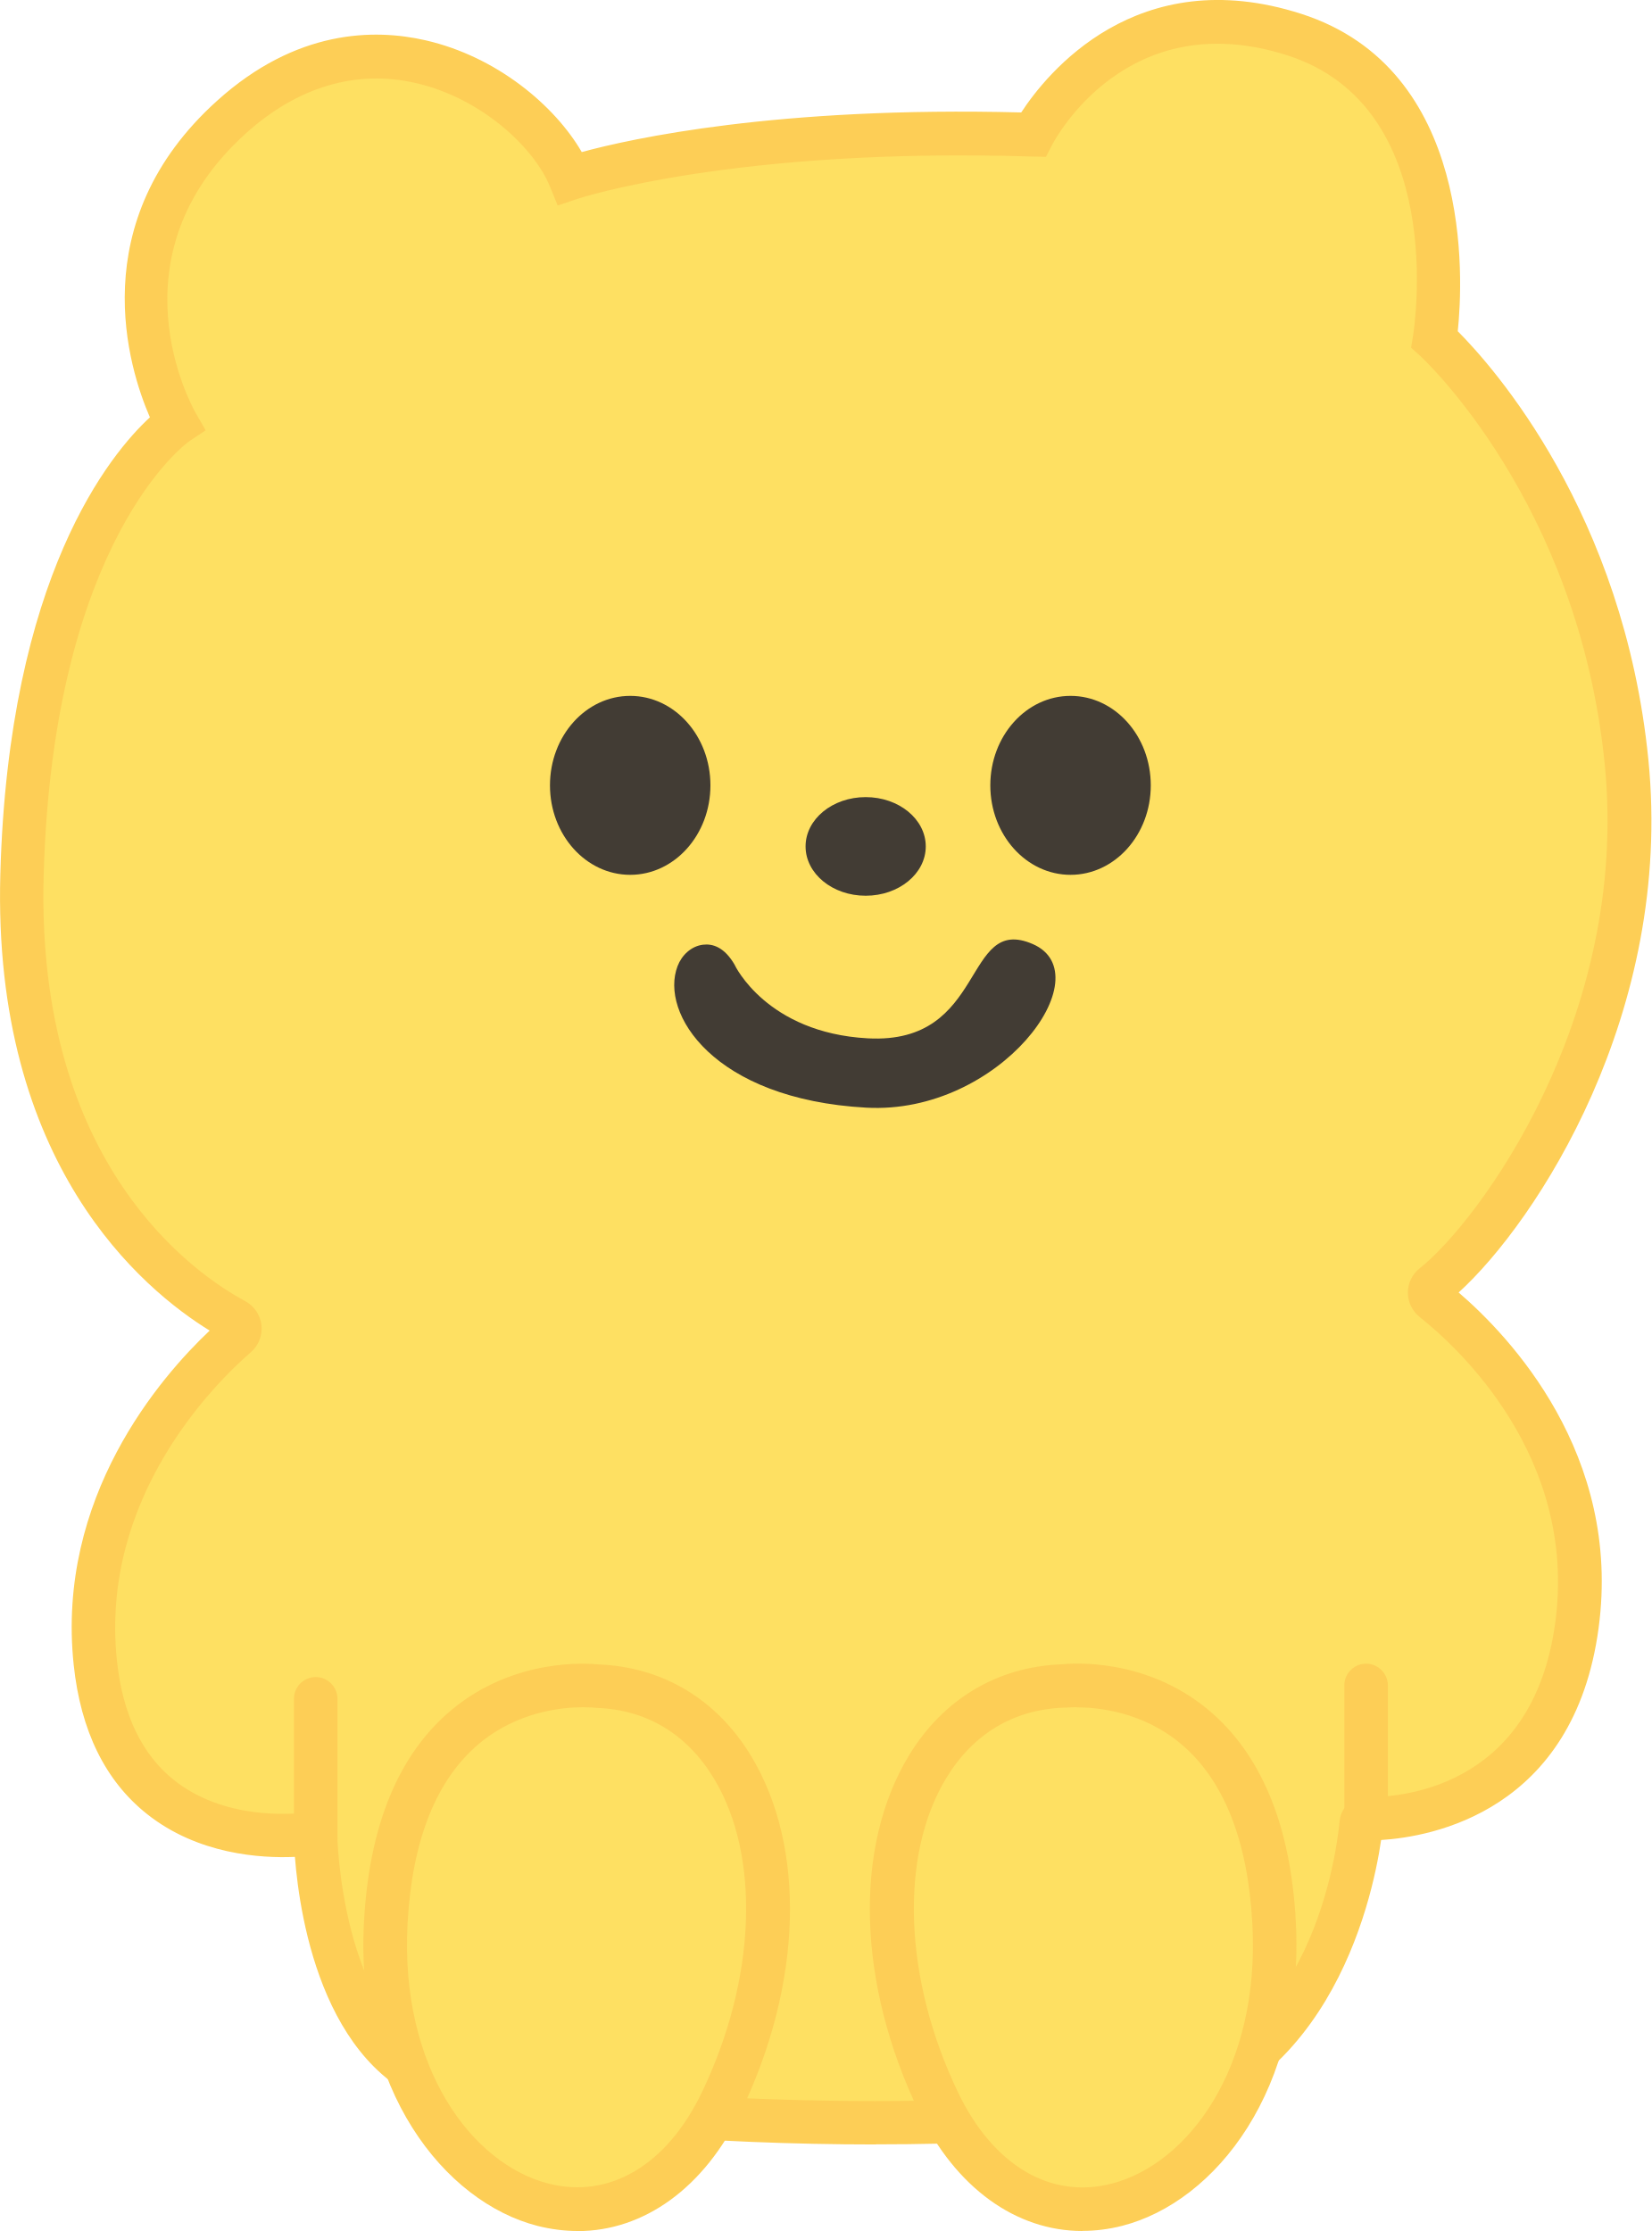
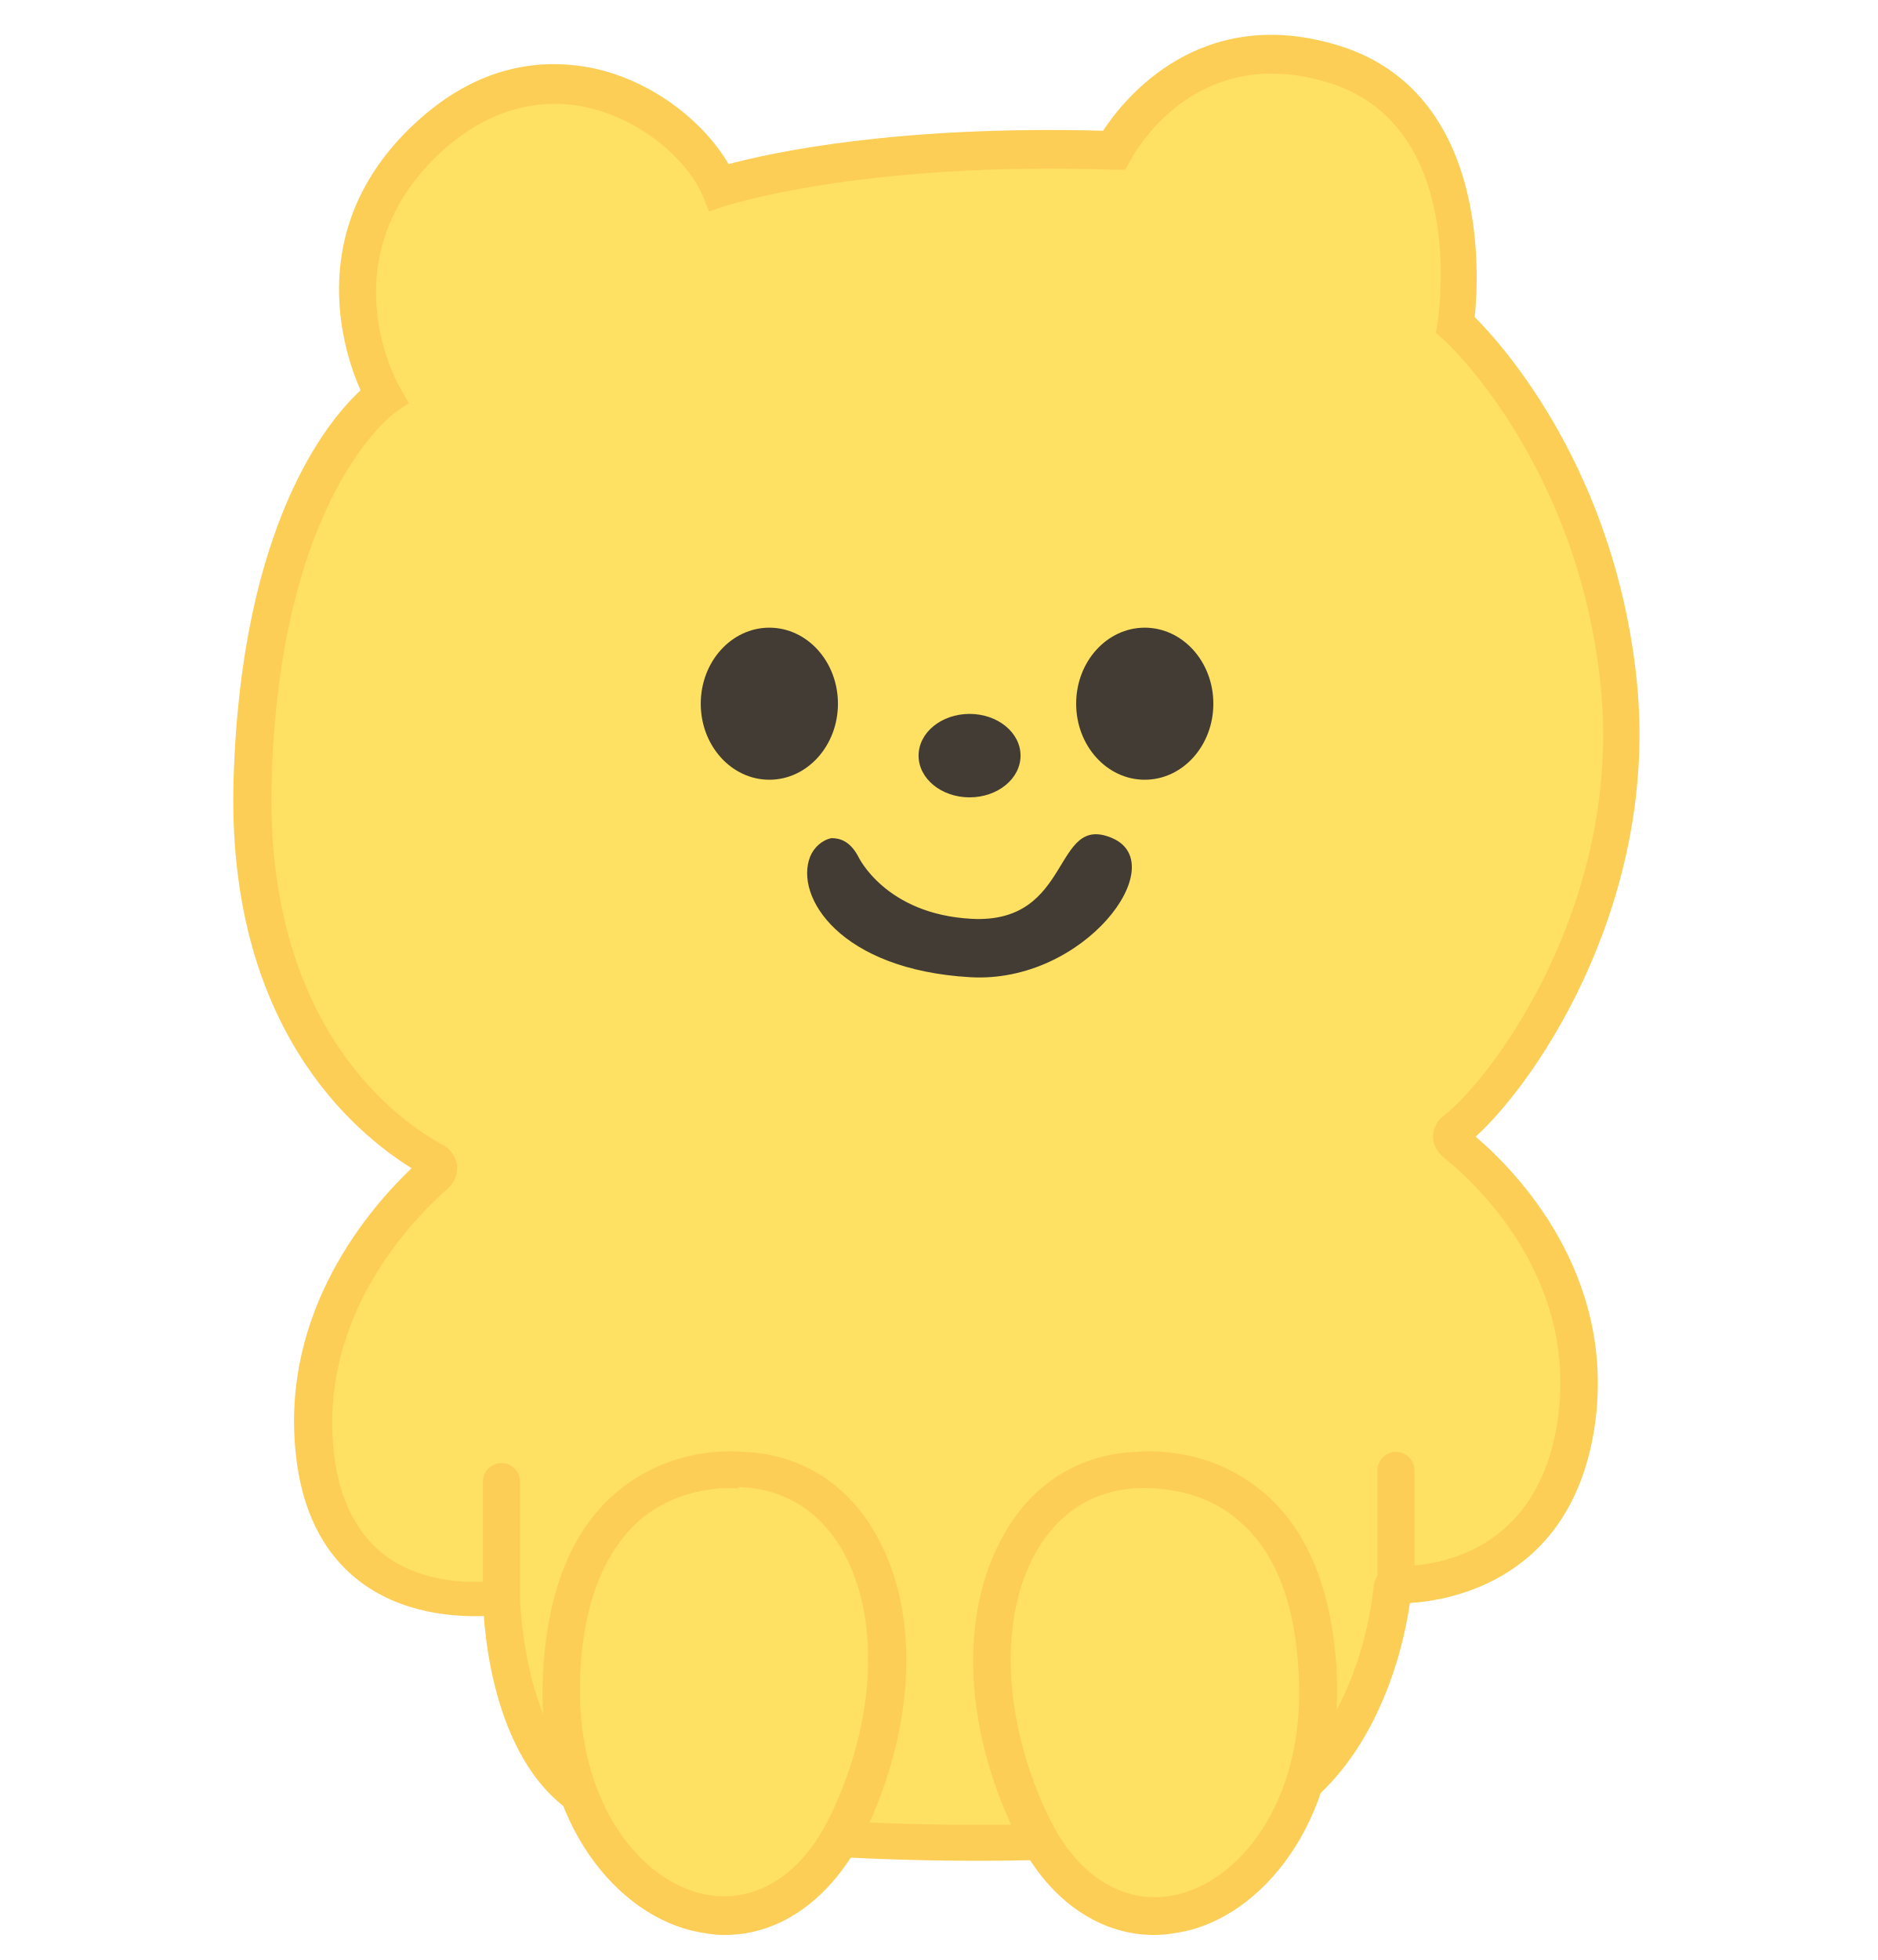
- <svg xmlns="http://www.w3.org/2000/svg" id="_레이어_2" data-name="레이어 2" viewBox="0 0 151.71 204.96">
-   <defs>
-     <style>
-       .cls-1 {
-         fill: #fee062;
-       }
- 
-       .cls-1, .cls-2, .cls-3 {
-         stroke-width: 0px;
-       }
- 
-       .cls-2 {
-         fill: #423c34;
-       }
- 
-       .cls-3 {
-         fill: #fdce56;
-       }
-     </style>
-   </defs>
-   <g id="_레이어_1-2" data-name="레이어 1">
+ <svg xmlns="http://www.w3.org/2000/svg" version="1.1" id="_레이어_2" x="0px" y="0px" viewBox="0 0 202.6 211.4" style="enable-background:new 0 0 202.6 211.4;" xml:space="preserve">
+   <style type="text/css">
+ 	.st0{fill:#FEE062;}
+ 	.st1{fill:#FDCE56;}
+ 	.st2{fill:#423C34;}
+ </style>
+   <g id="_레이어_1-2">
    <g>
      <g>
-         <path class="cls-1" d="m21.75,122.68c.46-.4.38-1.12-.16-1.41-4.5-2.41-20.33-12.91-19.57-40.9.89-32.6,14.22-41.49,14.22-41.49,0,0-8.97-15.52,5.04-28.15s28.15-1.63,31.11,5.63c0,0,14.37-4.89,42.52-4,0,0,7.41-14.52,24-9.19s12.89,28,12.89,28c0,0,15.11,13.63,17.63,38.81,2.39,23.87-11.73,43.35-17.75,48.09-.44.34-.42,1,0,1.34,3.47,2.75,15.37,13.49,13.19,29.86-2.33,17.41-16.83,17.85-19.39,17.79-.22,0-.4.15-.42.37-.3,3.14-3.03,24.23-21.74,26.39-20.22,2.33-48.67.89-61.44-2-11.64-2.63-12.77-19.94-12.88-22.99,0-.25-.22-.42-.47-.39-2.83.35-17.96,1.38-19.77-15.73-1.69-15.98,9.5-27.03,12.98-30.05Z" />
-         <path class="cls-3" d="m80.43,197.01c-15.36,0-30.61-1.32-39-3.21-11.6-2.62-13.89-17.45-14.34-23.21-3.14.14-8.91-.22-13.59-3.94-3.83-3.04-6.09-7.65-6.73-13.7-1.63-15.4,7.98-26.45,12.49-30.71C13.15,118.48-.7,107,.03,80.32c.75-27.43,10.15-38.67,13.74-41.98-1.95-4.49-6.21-17.93,6.18-29.09,7.26-6.55,14.41-6.63,19.13-5.55,6.6,1.51,11.91,6.04,14.36,10.27,4.51-1.23,17.99-4.22,40.37-3.64,2.31-3.54,10.59-13.92,25.72-9.06,15.84,5.09,14.88,24.39,14.38,29.16,3.21,3.22,15.25,16.69,17.51,39.36,2.32,23.25-10.31,42.48-17.43,48.95,4.66,4,15,14.86,12.86,30.81-2.26,16.88-15.35,19.2-19.98,19.49-.84,5.74-4.99,24.67-23.33,26.78-7.1.82-15.12,1.18-23.12,1.18Zm-51.85-30.55c.57,0,1.13.2,1.57.58.51.44.82,1.07.84,1.75.07,1.91.96,18.76,11.32,21.11,12.43,2.81,40.45,4.31,60.77,1.96,16.94-1.96,19.62-20.83,19.98-24.59.12-1.23,1.17-2.18,2.4-2.18.02,0,.04,0,.05,0,2.55.05,15.28-.44,17.36-16.06,2.04-15.23-9.01-25.3-12.45-28.03-.69-.55-1.09-1.37-1.09-2.25,0-.88.4-1.69,1.08-2.23,5.35-4.22,19.33-23.03,17-46.32-2.41-24.14-16.83-37.4-16.98-37.53l-.81-.73.18-1.08c.14-.85,3.21-21.04-11.53-25.77-14.72-4.73-21.33,7.67-21.61,8.2l-.58,1.12-1.26-.03c-27.37-.86-41.67,3.85-41.81,3.9l-1.78.6-.71-1.74c-1.46-3.58-6.29-8.14-12.36-9.52-5.44-1.24-10.82.35-15.56,4.62-12.6,11.35-4.97,25.09-4.64,25.67l.93,1.62-1.55,1.04c-.11.08-12.49,8.95-13.33,39.88-.73,26.66,13.98,36.65,18.51,39.08.83.45,1.39,1.27,1.5,2.21.1.93-.26,1.86-.97,2.48-3.29,2.85-13.89,13.33-12.31,28.33.52,4.94,2.29,8.64,5.25,10.99,4.52,3.59,10.55,3.18,12.29,2.96.1-.01.2-.02.29-.02Zm-8.15-45.29s0,0,0,0c0,0,0,0,0,0h0Z" />
+         <path class="st0" d="M46.9,126.4c0.5-0.4,0.4-1.1-0.2-1.4c-4.5-2.4-20.3-12.9-19.6-40.9C28,51.5,41.4,42.6,41.4,42.6     s-9-15.5,5-28.1s28.1-1.6,31.1,5.6c0,0,14.4-4.9,42.5-4c0,0,7.4-14.5,24-9.2s12.9,28,12.9,28s15.1,13.6,17.6,38.8     c2.4,23.9-11.7,43.3-17.8,48.1c-0.4,0.3-0.4,1,0,1.3c3.5,2.8,15.4,13.5,13.2,29.9c-2.3,17.4-16.8,17.9-19.4,17.8     c-0.2,0-0.4,0.1-0.4,0.4c-0.3,3.1-3,24.2-21.7,26.4c-20.2,2.3-48.7,0.9-61.4-2c-11.6-2.6-12.8-19.9-12.9-23     c0-0.2-0.2-0.4-0.5-0.4c-2.8,0.4-18,1.4-19.8-15.7C32.2,140.4,43.4,129.4,46.9,126.4L46.9,126.4z" />
+         <path class="st1" d="M105.5,200.7c-15.4,0-30.6-1.3-39-3.2c-11.6-2.6-13.9-17.4-14.3-23.2c-3.1,0.1-8.9-0.2-13.6-3.9     c-3.8-3-6.1-7.6-6.7-13.7c-1.6-15.4,8-26.4,12.5-30.7c-6.1-3.8-20-15.2-19.2-41.9c0.8-27.4,10.1-38.7,13.7-42     c-2-4.5-6.2-17.9,6.2-29.1c7.3-6.6,14.4-6.6,19.1-5.6c6.6,1.5,11.9,6,14.4,10.3c4.5-1.2,18-4.2,40.4-3.6     c2.3-3.5,10.6-13.9,25.7-9.1c15.8,5.1,14.9,24.4,14.4,29.2c3.2,3.2,15.2,16.7,17.5,39.4c2.3,23.2-10.3,42.5-17.4,49     c4.7,4,15,14.9,12.9,30.8c-2.3,16.9-15.4,19.2-20,19.5c-0.8,5.7-5,24.7-23.3,26.8C121.6,200.3,113.5,200.7,105.5,200.7     L105.5,200.7z M53.7,170.2c0.6,0,1.1,0.2,1.6,0.6c0.5,0.4,0.8,1.1,0.8,1.8c0.1,1.9,1,18.8,11.3,21.1c12.4,2.8,40.5,4.3,60.8,2     c16.9-2,19.6-20.8,20-24.6c0.1-1.2,1.2-2.2,2.4-2.2c0,0,0,0,0.1,0c2.6,0.1,15.3-0.4,17.4-16.1c2-15.2-9-25.3-12.4-28     c-0.7-0.6-1.1-1.4-1.1-2.2s0.4-1.7,1.1-2.2c5.4-4.2,19.3-23,17-46.3c-2.4-24.1-16.8-37.4-17-37.5l-0.8-0.7l0.2-1.1     c0.1-0.9,3.2-21-11.5-25.8c-14.7-4.7-21.3,7.7-21.6,8.2l-0.6,1.1l-1.3,0c-27.4-0.9-41.7,3.9-41.8,3.9l-1.8,0.6l-0.7-1.7     c-1.5-3.6-6.3-8.1-12.4-9.5c-5.4-1.2-10.8,0.3-15.6,4.6c-12.6,11.4-5,25.1-4.6,25.7l0.9,1.6l-1.5,1c-0.1,0.1-12.5,9-13.3,39.9     c-0.7,26.7,14,36.7,18.5,39.1c0.8,0.4,1.4,1.3,1.5,2.2c0.1,0.9-0.3,1.9-1,2.5c-3.3,2.9-13.9,13.3-12.3,28.3     c0.5,4.9,2.3,8.6,5.2,11c4.5,3.6,10.5,3.2,12.3,3C53.5,170.2,53.6,170.2,53.7,170.2L53.7,170.2z M45.5,124.9L45.5,124.9     L45.5,124.9L45.5,124.9z" />
      </g>
      <g>
-         <path class="cls-1" d="m54.84,154.91s-18.07-2.37-19.4,21.69c-1.36,24.75,21.53,35.88,30.84,16.52,8.95-18.64,3.23-37.7-11.44-38.2Z" />
-         <path class="cls-3" d="m53.05,204.96c-1.21,0-2.44-.16-3.68-.47-8.56-2.2-16.79-12.53-15.93-28.01.49-8.84,3.2-15.37,8.06-19.41,5.77-4.79,12.51-4.26,13.48-4.16,5.9.23,10.87,3.21,14.01,8.4,5.08,8.39,4.73,20.91-.92,32.67-3.37,7.02-8.92,10.99-15.02,10.99Zm.51-48.12c-1.88,0-6,.38-9.54,3.34-3.94,3.3-6.16,8.86-6.58,16.51-.73,13.33,5.95,22.12,12.93,23.91,5.62,1.44,10.89-1.69,14.1-8.37,4.99-10.39,5.43-21.72,1.1-28.86-2.47-4.08-6.2-6.32-10.81-6.47l-.18-.02s-.41-.04-1.02-.04Z" />
+         <path class="st0" d="M80,158.6c0,0-18.1-2.4-19.4,21.7c-1.4,24.8,21.5,35.9,30.8,16.5C100.3,178.2,94.6,159.1,80,158.6L80,158.6z     " />
+         <path class="st1" d="M78.2,208.7c-1.2,0-2.4-0.2-3.7-0.5c-8.6-2.2-16.8-12.5-15.9-28c0.5-8.8,3.2-15.4,8.1-19.4     c5.8-4.8,12.5-4.3,13.5-4.2c5.9,0.2,10.9,3.2,14,8.4c5.1,8.4,4.7,20.9-0.9,32.7C89.8,204.7,84.3,208.7,78.2,208.7L78.2,208.7z      M78.7,160.5c-1.9,0-6,0.4-9.5,3.3c-3.9,3.3-6.2,8.9-6.6,16.5c-0.7,13.3,5.9,22.1,12.9,23.9c5.6,1.4,10.9-1.7,14.1-8.4     c5-10.4,5.4-21.7,1.1-28.9c-2.5-4.1-6.2-6.3-10.8-6.5l-0.2,0C79.7,160.6,79.3,160.5,78.7,160.5z" />
      </g>
      <g>
-         <path class="cls-1" d="m97.64,154.91s18.07-2.37,19.4,21.69c1.36,24.75-21.53,35.88-30.84,16.52s-3.23-37.7,11.44-38.2Z" />
-         <path class="cls-3" d="m99.43,204.96c-6.1,0-11.65-3.97-15.03-10.99-5.65-11.76-6-24.27-.92-32.67,3.14-5.19,8.11-8.17,14.01-8.4.97-.1,7.71-.63,13.48,4.16,4.86,4.04,7.58,10.57,8.06,19.41.85,15.48-7.37,25.81-15.93,28.01-1.24.32-2.47.47-3.68.47Zm-.51-48.12c-.63,0-1.01.04-1.02.04h-.18c-4.61.17-8.34,2.41-10.81,6.49-4.32,7.14-3.89,18.47,1.1,28.87,3.21,6.68,8.48,9.82,14.1,8.37,6.98-1.79,13.67-10.58,12.93-23.91-.42-7.66-2.64-13.21-6.58-16.51-3.54-2.96-7.67-3.34-9.54-3.34Zm-1.28-1.94h0,0Z" />
+         <path class="st0" d="M122.8,158.6c0,0,18.1-2.4,19.4,21.7c1.4,24.8-21.5,35.9-30.8,16.5S108.1,159.1,122.8,158.6L122.8,158.6z" />
+         <path class="st1" d="M124.5,208.7c-6.1,0-11.7-4-15-11c-5.7-11.8-6-24.3-0.9-32.7c3.1-5.2,8.1-8.2,14-8.4c1-0.1,7.7-0.6,13.5,4.2     c4.9,4,7.6,10.6,8.1,19.4c0.8,15.5-7.4,25.8-15.9,28C127,208.5,125.7,208.7,124.5,208.7L124.5,208.7z M124,160.5c-0.6,0-1,0-1,0     h-0.2c-4.6,0.2-8.3,2.4-10.8,6.5c-4.3,7.1-3.9,18.5,1.1,28.9c3.2,6.7,8.5,9.8,14.1,8.4c7-1.8,13.7-10.6,12.9-23.9     c-0.4-7.7-2.6-13.2-6.6-16.5C130,160.9,125.9,160.6,124,160.5L124,160.5z M122.8,158.6L122.8,158.6L122.8,158.6z" />
      </g>
-       <ellipse class="cls-2" cx="57.89" cy="72.15" rx="7.37" ry="8.22" />
-       <ellipse class="cls-2" cx="98.34" cy="72.15" rx="7.37" ry="8.22" />
-       <ellipse class="cls-2" cx="79.52" cy="77.76" rx="5.52" ry="4.53" />
-       <path class="cls-2" d="m67.5,88.67s2.92,6.21,12.2,6.72c11.02.61,8.72-11.46,15.17-8.66s-3.02,15.71-15.3,15.03c-14.07-.78-18.98-8.69-17.33-13,.39-1.02,1.26-1.84,2.34-1.97.87-.11,1.97.21,2.92,1.87Z" />
-       <path class="cls-3" d="m125.49,169.08c-1.1,0-2-.9-2-2v-12.24c0-1.1.9-2,2-2s2,.9,2,2v12.24c0,1.1-.9,2-2,2Z" />
-       <path class="cls-3" d="m29,170.86c-1.1,0-2-.9-2-2v-12.79c0-1.1.9-2,2-2s2,.9,2,2v12.79c0,1.1-.9,2-2,2Z" />
+       <ellipse class="st2" cx="83" cy="75.9" rx="7.4" ry="8.2" />
+       <ellipse class="st2" cx="123.5" cy="75.9" rx="7.4" ry="8.2" />
+       <ellipse class="st2" cx="104.6" cy="81.5" rx="5.5" ry="4.5" />
+       <path class="st2" d="M92.6,92.4c0,0,2.9,6.2,12.2,6.7c11,0.6,8.7-11.5,15.2-8.7s-3,15.7-15.3,15c-14.1-0.8-19-8.7-17.3-13    c0.4-1,1.3-1.8,2.3-2C90.6,90.4,91.7,90.7,92.6,92.4L92.6,92.4z" />
+       <path class="st1" d="M150.6,172.8c-1.1,0-2-0.9-2-2v-12.2c0-1.1,0.9-2,2-2c1.1,0,2,0.9,2,2v12.2    C152.6,171.9,151.7,172.8,150.6,172.8z" />
+       <path class="st1" d="M54.1,174.6c-1.1,0-2-0.9-2-2v-12.8c0-1.1,0.9-2,2-2c1.1,0,2,0.9,2,2v12.8C56.1,173.7,55.2,174.6,54.1,174.6z    " />
    </g>
  </g>
</svg>
